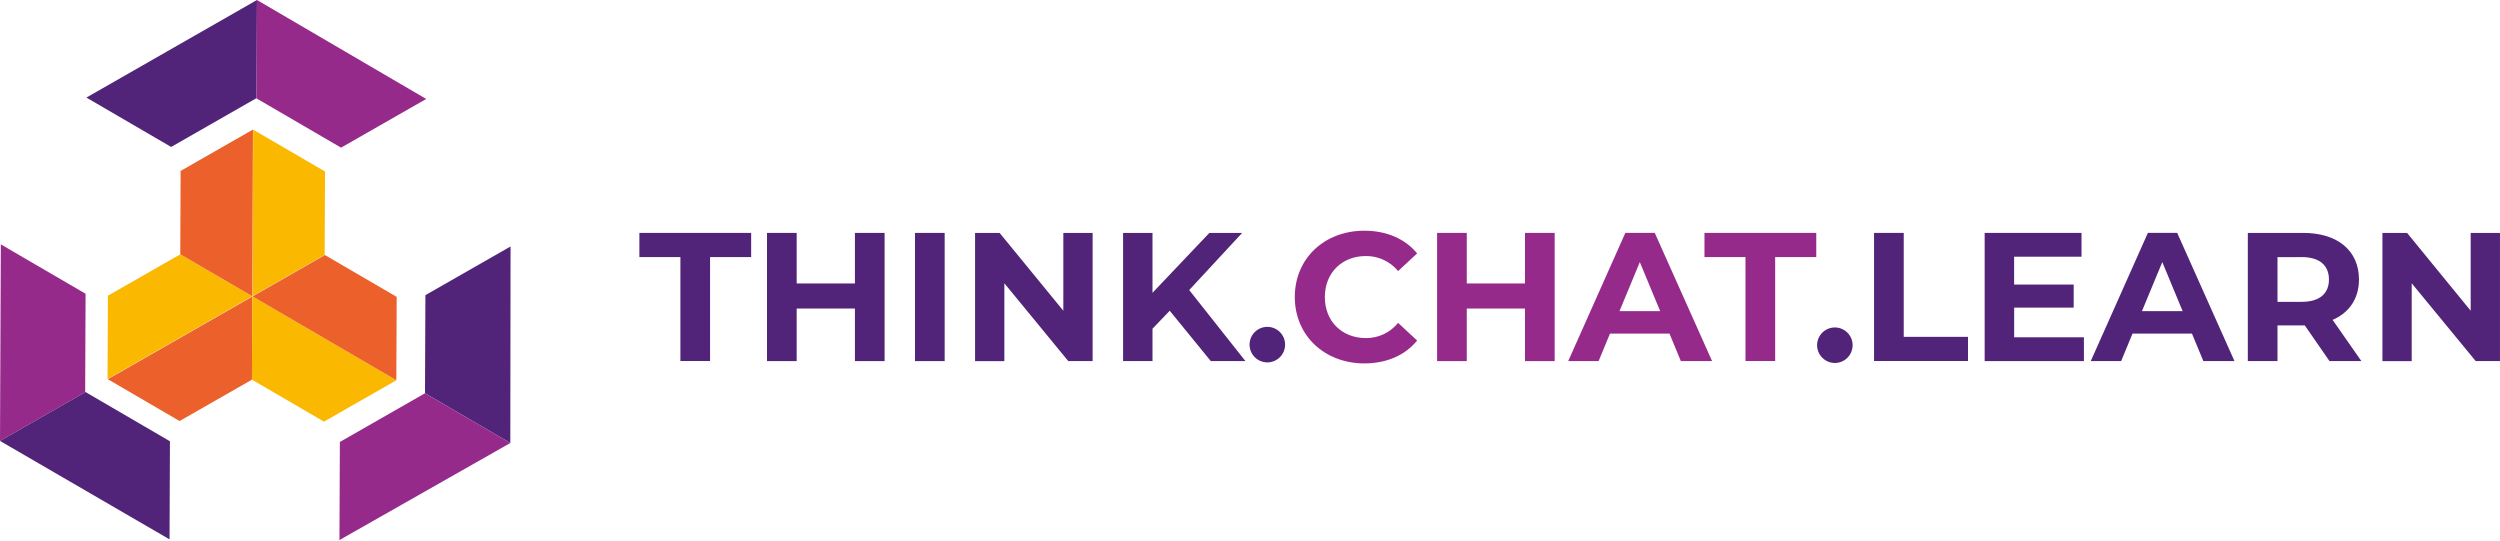
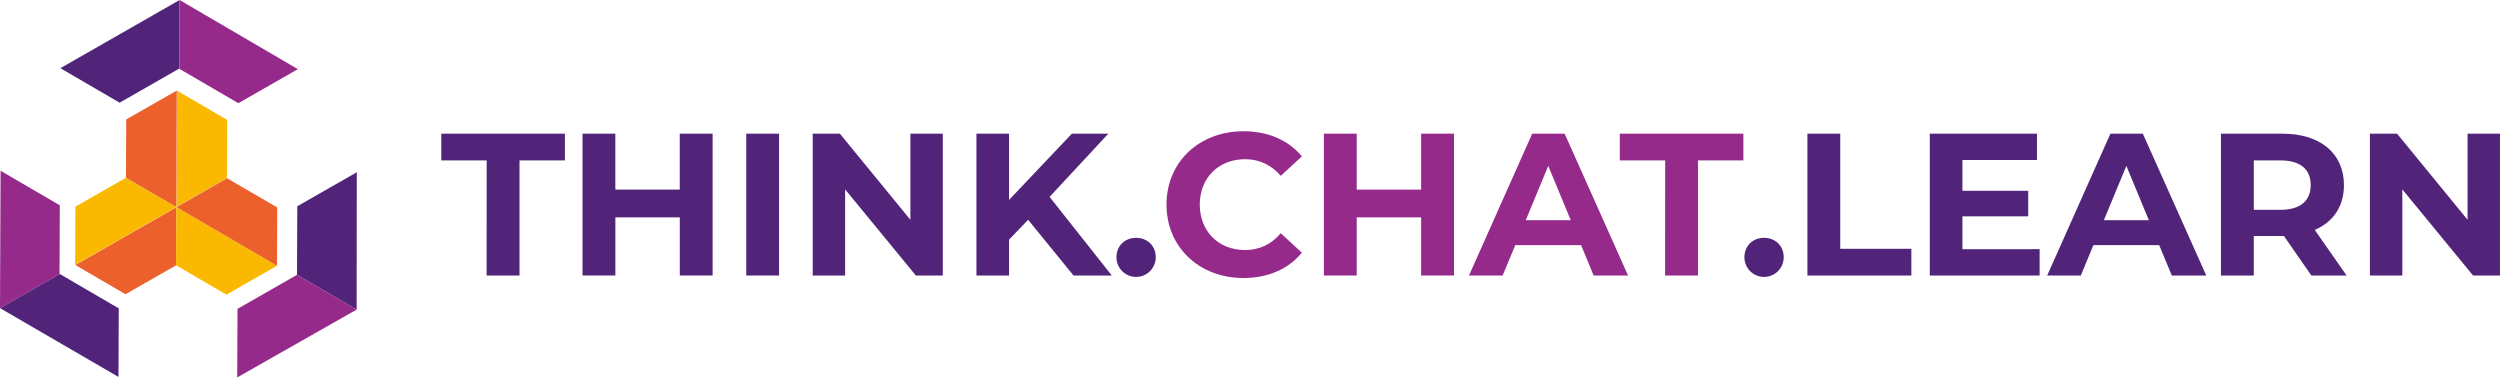
- <svg xmlns="http://www.w3.org/2000/svg" id="Layer_1" data-name="Layer 1" viewBox="0 0 1274.79 275.38">
+ <svg xmlns="http://www.w3.org/2000/svg" id="Layer_1" data-name="Layer 1" viewBox="0 0 1824.13 275.38">
  <defs>
    <style>.cls-1{fill:#51247a;}.cls-2{fill:#962a8b;}.cls-3{fill:#931a3d;}.cls-4{fill:#eb602b;}.cls-5{fill:#fbb800;}</style>
  </defs>
-   <path class="cls-1" d="M388.55,378.64H367.63V366.31h57v12.33H403.67v53H388.55Z" transform="translate(-41.6 -247.55)" />
-   <path class="cls-1" d="M492.67,366.31v65.37H477.54v-26.8h-29.7v26.8H432.71V366.31h15.13v25.78h29.7V366.31Z" transform="translate(-41.6 -247.55)" />
-   <path class="cls-1" d="M508.17,366.31H523.3v65.37H508.17Z" transform="translate(-41.6 -247.55)" />
-   <path class="cls-1" d="M598.75,366.31v65.37H586.33L553.74,392v39.69H538.8V366.31h12.51L583.81,406V366.31Z" transform="translate(-41.6 -247.55)" />
-   <path class="cls-1" d="M638.06,406l-8.78,9.15v16.53h-15V366.31h15v30.54l29-30.54H675L648,395.45l28.67,36.23H659Z" transform="translate(-41.6 -247.55)" />
-   <path class="cls-1" d="M678.77,423.28a9.06,9.06,0,0,1,18.12,0,9.06,9.06,0,1,1-18.12,0Z" transform="translate(-41.6 -247.55)" />
-   <path class="cls-2" d="M701.84,399c0-19.71,15.13-33.81,35.49-33.81,11.3,0,20.73,4.11,26.89,11.58l-9.71,9a21,21,0,0,0-16.44-7.66c-12.23,0-20.91,8.59-20.91,20.92s8.68,20.91,20.91,20.91a20.82,20.82,0,0,0,16.44-7.75l9.71,9c-6.16,7.56-15.59,11.67-27,11.67C717,432.8,701.84,418.7,701.84,399Z" transform="translate(-41.6 -247.55)" />
-   <path class="cls-2" d="M834.35,366.31v65.37H819.22v-26.8H789.53v26.8H774.4V366.31h15.13v25.78h29.69V366.31Z" transform="translate(-41.6 -247.55)" />
-   <path class="cls-2" d="M892.9,417.67H862.55l-5.79,14h-15.5l29.13-65.37h15l29.23,65.37H898.69Zm-4.76-11.48-10.37-25-10.36,25Z" transform="translate(-41.6 -247.55)" />
-   <path class="cls-2" d="M931.65,378.64H910.74V366.31h57v12.33H946.78v53H931.65Z" transform="translate(-41.6 -247.55)" />
-   <path class="cls-1" d="M968.17,423.28a9.06,9.06,0,0,1,18.11,0,9.06,9.06,0,1,1-18.11,0Z" transform="translate(-41.6 -247.55)" />
-   <path class="cls-1" d="M997.21,366.31h15.13v53h32.77v12.33h-47.9Z" transform="translate(-41.6 -247.55)" />
-   <path class="cls-1" d="M1104.22,419.54v12.14h-50.61V366.31H1103v12.14h-34.37v14.2H1099v11.76h-30.35v15.13Z" transform="translate(-41.6 -247.55)" />
-   <path class="cls-1" d="M1159.32,417.67H1129l-5.79,14h-15.5l29.13-65.37h14.94L1181,431.68h-15.87Zm-4.77-11.48-10.36-25-10.37,25Z" transform="translate(-41.6 -247.55)" />
-   <path class="cls-1" d="M1229.45,431.68l-12.61-18.21h-13.91v18.21H1187.8V366.31h28.29c17.47,0,28.39,9.06,28.39,23.72,0,9.81-5,17-13.45,20.64l14.67,21Zm-14.2-53h-12.32v22.78h12.32c9.25,0,13.92-4.29,13.92-11.39S1224.5,378.64,1215.25,378.64Z" transform="translate(-41.6 -247.55)" />
-   <path class="cls-1" d="M1316.38,366.31v65.37H1304L1271.37,392v39.69h-14.94V366.31H1269L1301.44,406V366.31Z" transform="translate(-41.6 -247.55)" />
+   <path class="cls-1" d="M396.71,364.6H363.59V345.08h90.19V364.6H420.66v84h-24Z" transform="translate(-41.6 -247.55)" />
+   <path class="cls-1" d="M561.56,345.08V448.57H537.61V406.14h-47v42.43H466.64V345.08h23.95v40.81h47V345.08Z" transform="translate(-41.6 -247.55)" />
+   <path class="cls-1" d="M586.1,345.08h23.95V448.57H586.1Z" transform="translate(-41.6 -247.55)" />
+   <path class="cls-1" d="M729.51,345.08V448.57H709.85l-51.6-62.83v62.83H634.6V345.08h19.81l51.45,62.84V345.08Z" transform="translate(-41.6 -247.55)" />
+   <path class="cls-1" d="M791.76,407.92l-13.9,14.49v26.16h-23.8V345.08h23.8v48.35l45.83-48.35H850.3l-42.87,46.13,45.39,57.36H824.88Z" transform="translate(-41.6 -247.55)" />
+   <path class="cls-1" d="M856.22,435.27c0-8.58,6.36-14.19,14.34-14.19s14.34,5.61,14.34,14.19a14.34,14.34,0,1,1-28.68,0Z" transform="translate(-41.6 -247.55)" />
+   <path class="cls-2" d="M892.74,396.83c0-31.2,24-53.52,56.18-53.52,17.89,0,32.82,6.51,42.58,18.33l-15.38,14.2c-7-8-15.67-12.13-26-12.13-19.36,0-33.11,13.6-33.11,33.12S930.74,430,950.1,430c10.35,0,19.07-4.14,26-12.28l15.38,14.2c-9.76,12-24.69,18.48-42.73,18.48C916.69,450.35,892.74,428,892.74,396.83Z" transform="translate(-41.6 -247.55)" />
+   <path class="cls-2" d="M1102.53,345.08V448.57h-24V406.14h-47v42.43h-23.95V345.08h23.95v40.81h47V345.08Z" transform="translate(-41.6 -247.55)" />
+   <path class="cls-2" d="M1195.23,426.4h-48L1138,448.57h-24.54l46.12-103.49h23.66l46.27,103.49H1204.4Zm-7.53-18.19-16.42-39.62-16.41,39.62Z" transform="translate(-41.6 -247.55)" />
+   <path class="cls-2" d="M1256.59,364.6h-33.11V345.08h90.18V364.6h-33.12v84h-24Z" transform="translate(-41.6 -247.55)" />
+   <path class="cls-1" d="M1314.41,435.27c0-8.58,6.35-14.19,14.34-14.19s14.34,5.61,14.34,14.19a14.34,14.34,0,1,1-28.68,0Z" transform="translate(-41.6 -247.55)" />
+   <path class="cls-1" d="M1360.39,345.08h23.95v84h51.89v19.51h-75.84Z" transform="translate(-41.6 -247.55)" />
+   <path class="cls-1" d="M1529.82,429.35v19.22h-80.14V345.08h78.21V364.3h-54.4v22.48h48V405.4h-48v24Z" transform="translate(-41.6 -247.55)" />
+   <path class="cls-1" d="M1617.05,426.4h-48l-9.17,22.17h-24.54l46.13-103.49h23.65l46.28,103.49h-25.14Zm-7.54-18.19-16.41-39.62-16.41,39.62Z" transform="translate(-41.6 -247.55)" />
+   <path class="cls-1" d="M1728.08,448.57l-20-28.82h-22v28.82h-23.95V345.08h44.8c27.64,0,44.94,14.35,44.94,37.56,0,15.52-7.83,26.9-21.29,32.67l23.21,33.26Zm-22.47-84h-19.52v36.07h19.52c14.63,0,22-6.8,22-18C1727.64,371.25,1720.24,364.6,1705.61,364.6Z" transform="translate(-41.6 -247.55)" />
+   <path class="cls-1" d="M1865.72,345.08V448.57h-19.66l-51.6-62.83v62.83h-23.65V345.08h19.81l51.45,62.84V345.08Z" transform="translate(-41.6 -247.55)" />
  <polygon class="cls-1" points="130.68 50.1 130.82 50.19 131.03 0 44.05 49.75 87.27 74.93 130.68 50.1" />
  <polygon class="cls-2" points="131.03 0 130.82 50.19 173.91 75.29 217.33 50.46 131.03 0" />
  <polygon class="cls-1" points="260.22 225.89 260.34 125.67 216.92 150.5 216.71 200.53 216.71 200.53 260.22 225.89" />
  <polygon class="cls-2" points="43.43 199.81 43.64 149.79 0.42 124.61 0 224.83 43.59 199.9 43.43 199.81" />
  <polygon class="cls-1" points="86.45 275.03 86.66 225 86.65 225 43.59 199.9 0 224.83 86.45 275.03" />
  <polygon class="cls-2" points="216.71 200.53 173.3 225.36 173.09 275.38 260.22 225.89 216.71 200.53" />
  <line class="cls-3" x1="130.08" y1="200.17" x2="130.21" y2="200.25" />
  <polygon class="cls-4" points="54.97 193.36 91.57 214.69 128.47 193.59 128.65 151.22 54.97 193.36" />
  <polygon class="cls-5" points="97.6 132.99 91.92 129.68 55.02 150.78 55.02 150.78 54.84 193.29 128.64 151.08 97.6 132.99" />
  <polygon class="cls-5" points="165.55 129.98 165.73 87.46 129.11 66.13 128.76 151.02 165.55 129.98" />
  <polygon class="cls-4" points="92.1 87.16 91.92 129.67 128.65 151.07 128.99 66.06 92.1 87.16" />
  <polygon class="cls-5" points="128.78 151.15 128.76 151.14 128.65 151.08 128.65 151.08 128.65 151.09 128.65 151.22 128.47 193.59 128.47 193.59 128.48 193.59 128.59 193.66 165.21 215 165.21 214.99 202.1 193.9 202.1 193.89 128.78 151.15" />
  <polygon class="cls-4" points="128.78 151.15 202.1 193.89 202.28 151.38 165.68 130.05 128.78 151.15" />
</svg>
